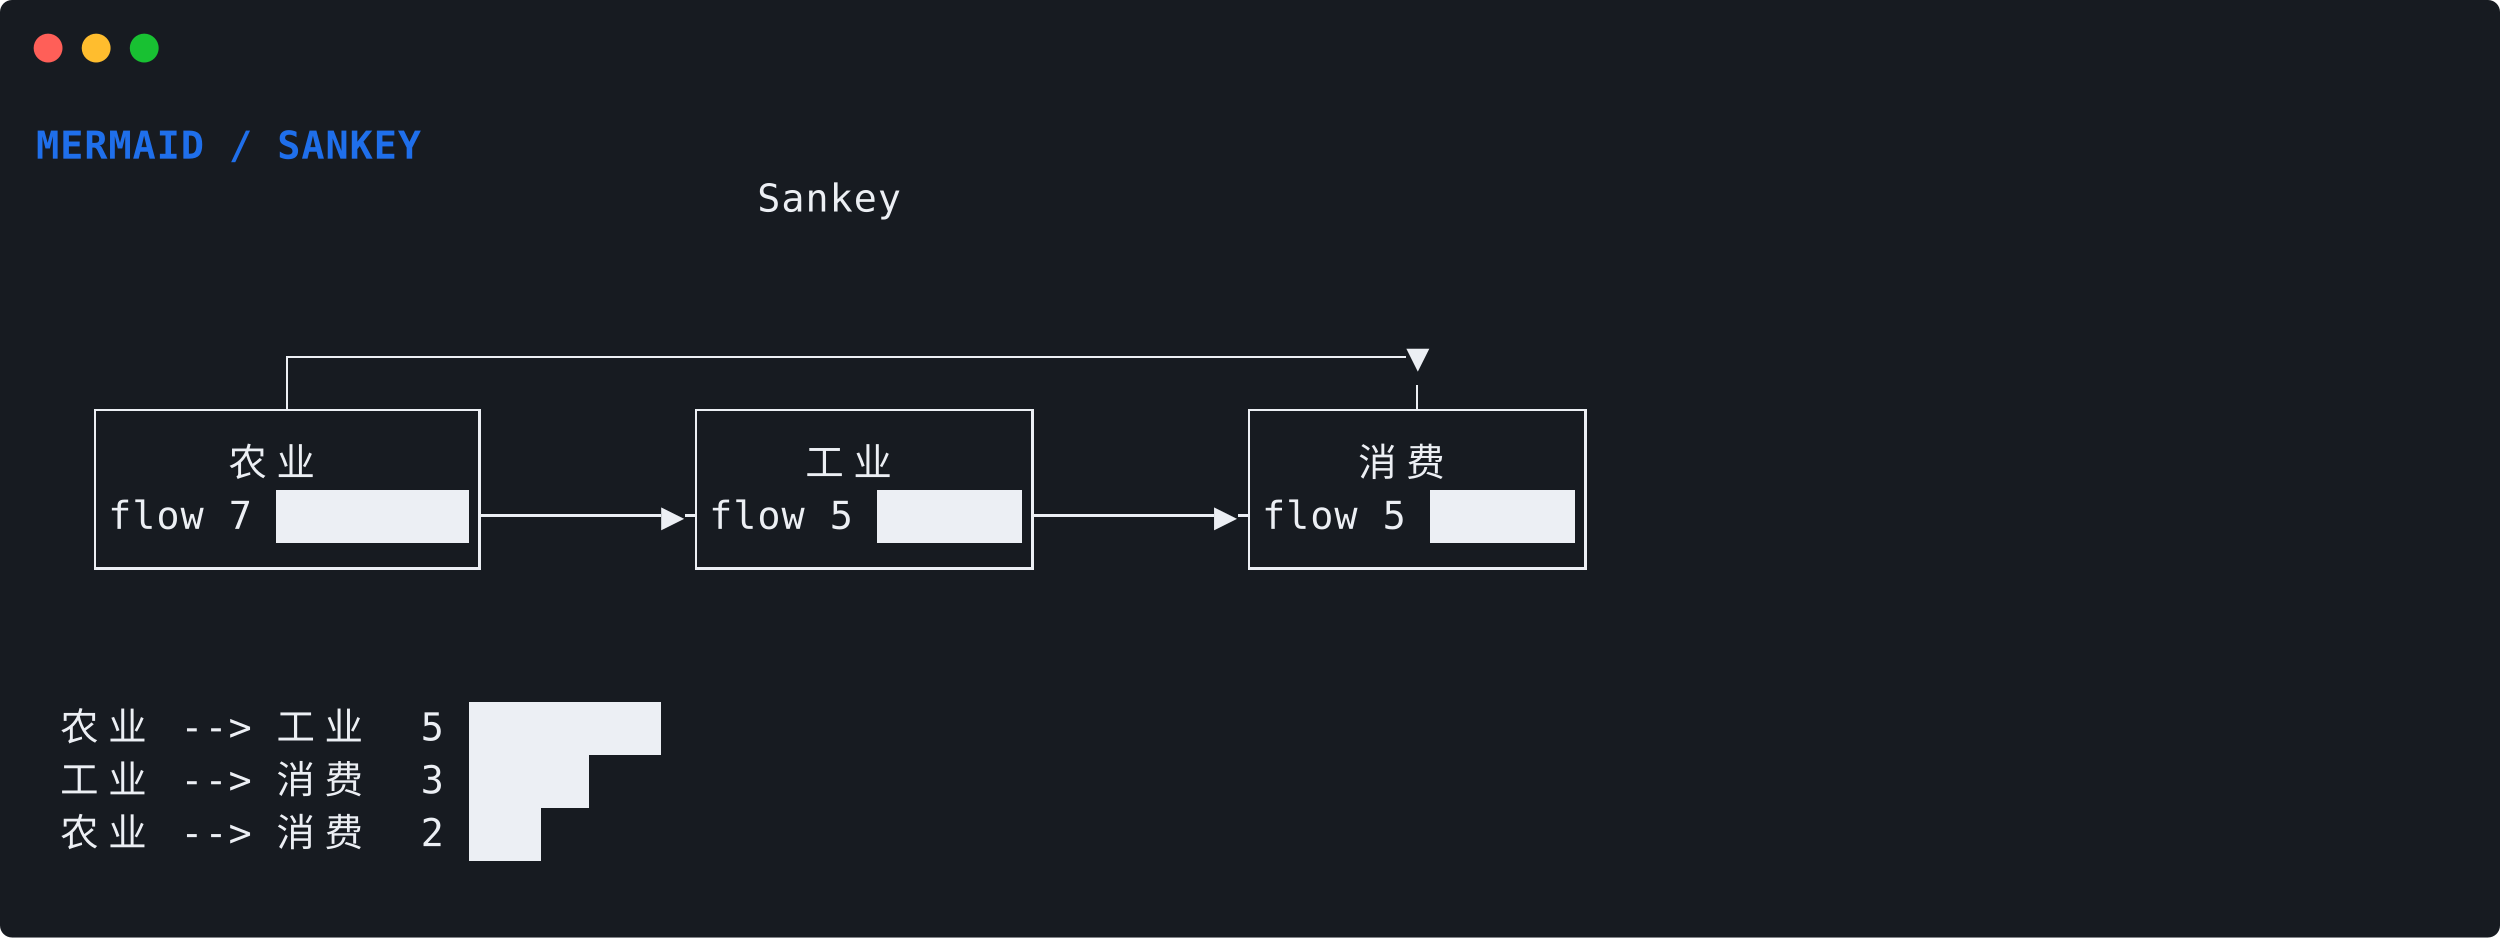
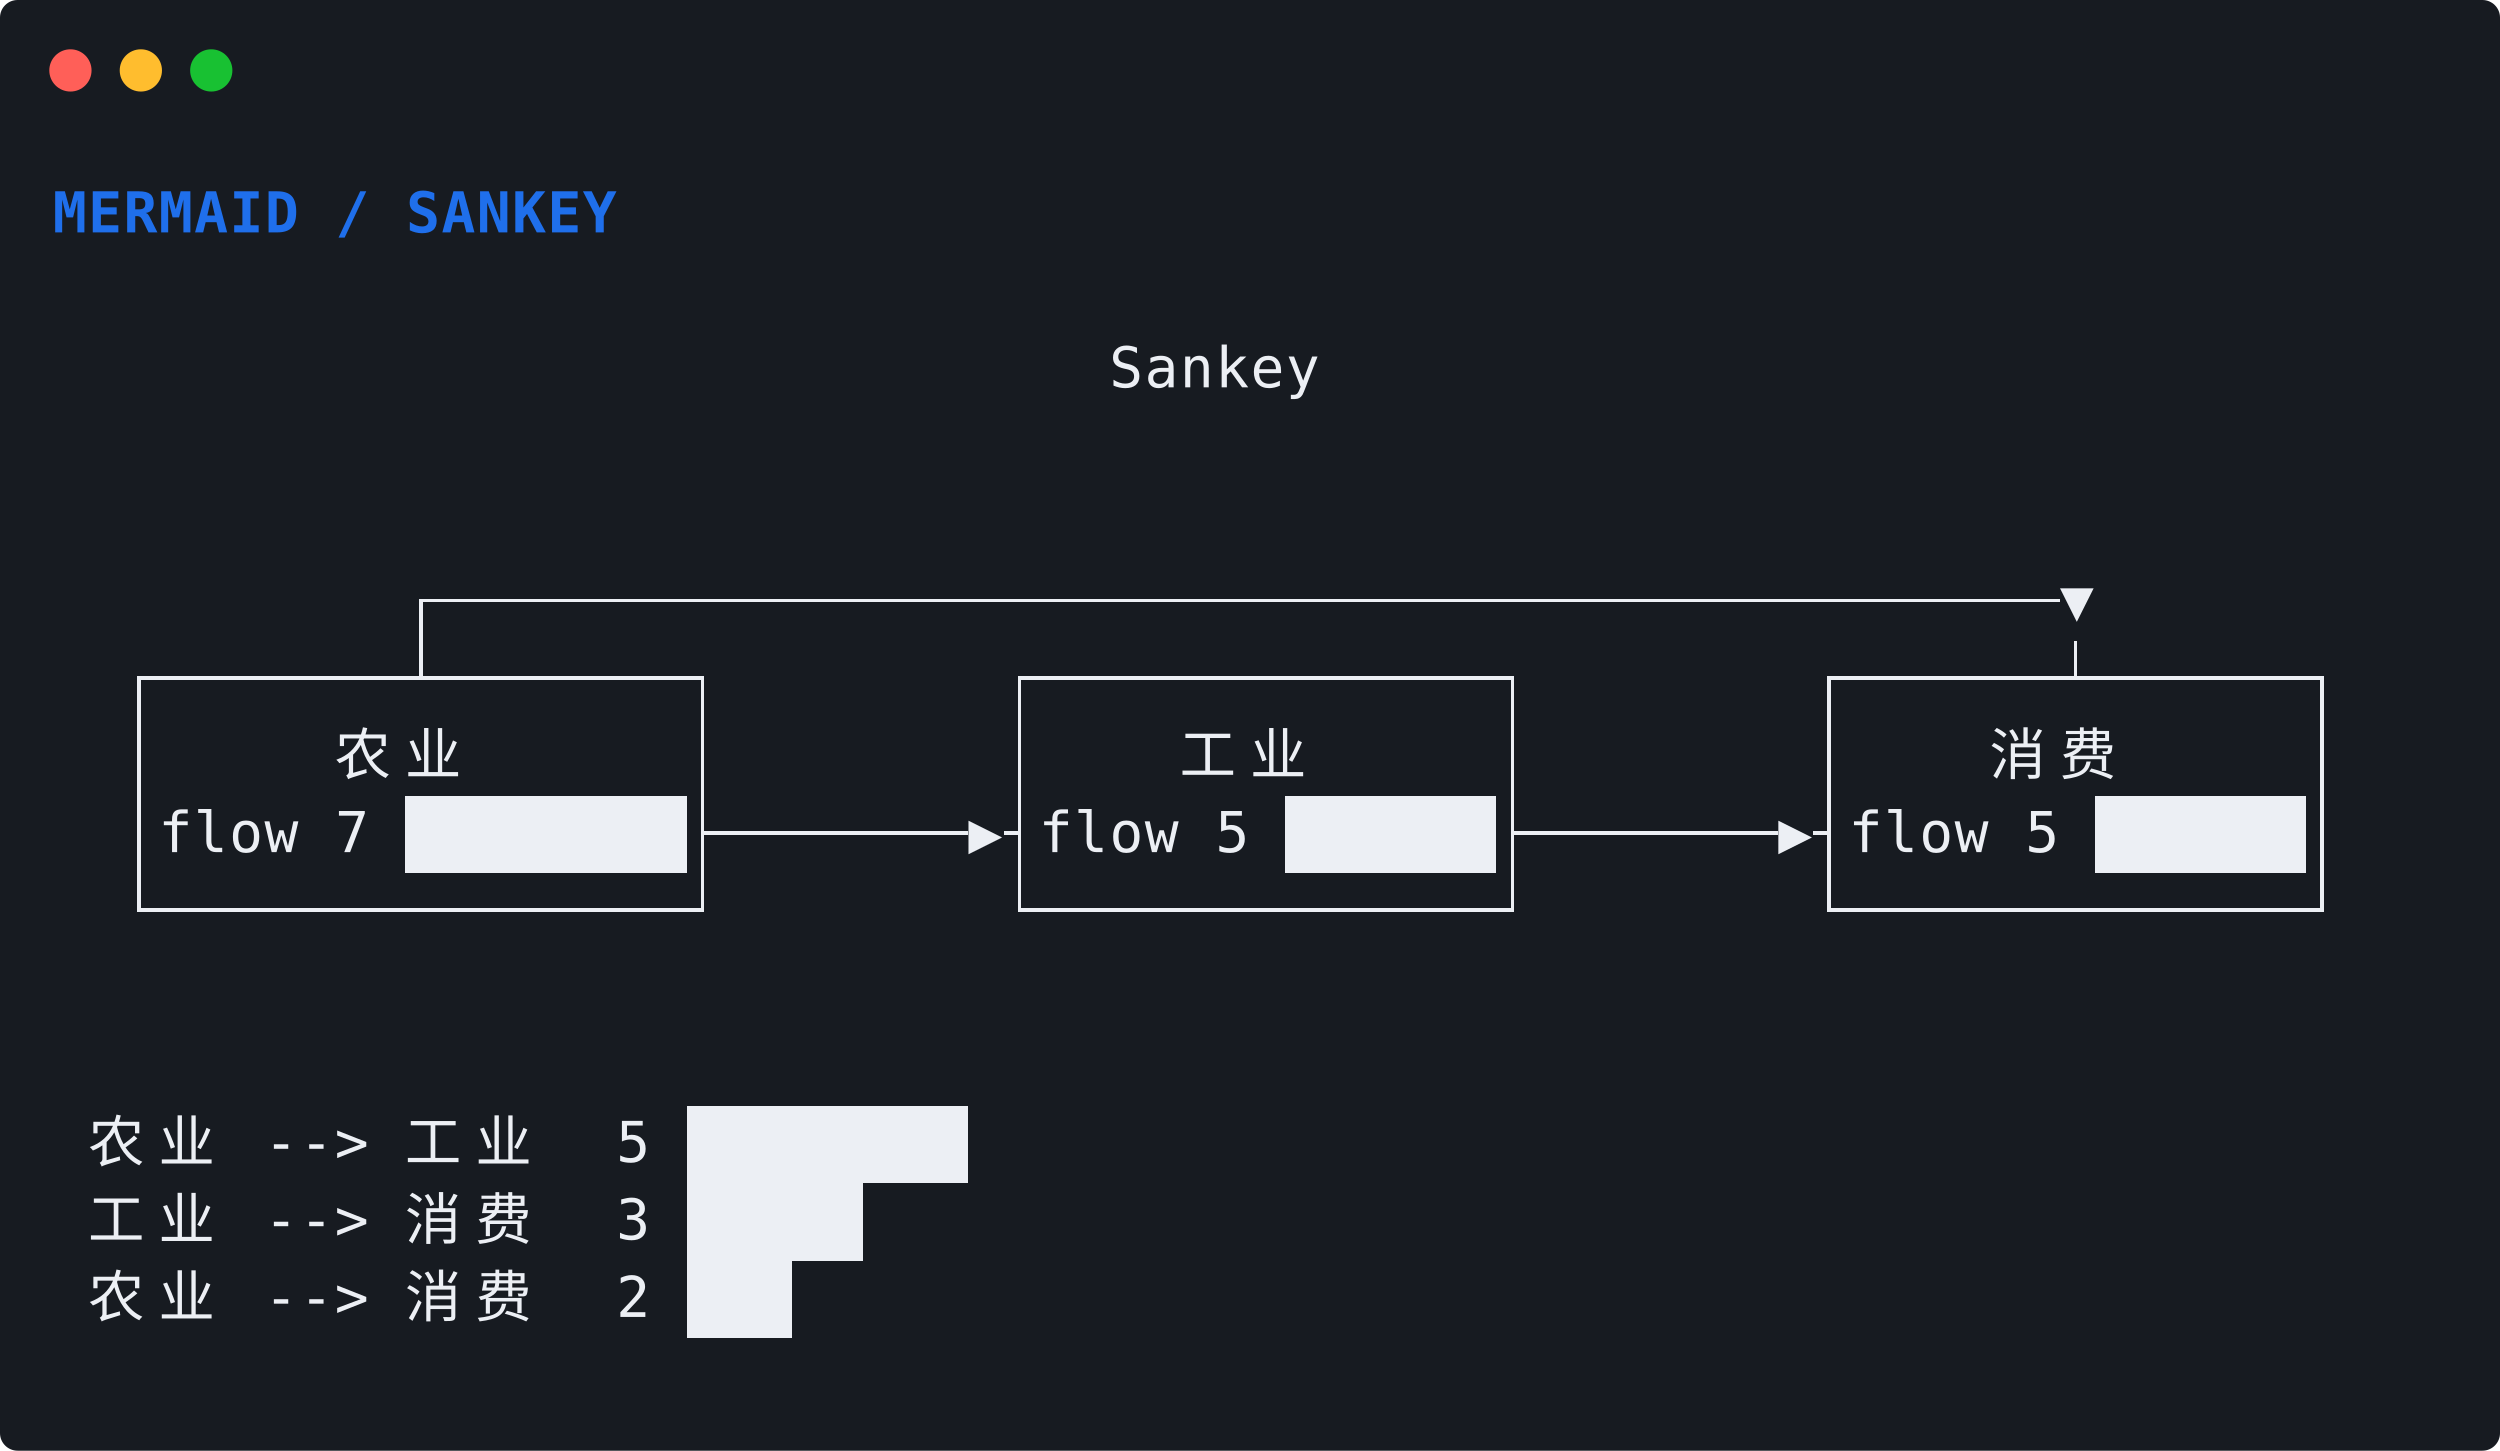
- <svg xmlns="http://www.w3.org/2000/svg" width="1040" height="390" viewBox="0 0 1040 390">
-   <rect width="1040" height="390" rx="5" fill="#171b21" />
+ <svg xmlns="http://www.w3.org/2000/svg" width="710" height="412" viewBox="0 0 710 412">
+   <rect width="710" height="412" rx="5" fill="#171b21" />
  <circle cx="20" cy="20" r="6" fill="#ff5f58" />
  <circle cx="40" cy="20" r="6" fill="#ffbd2e" />
  <circle cx="60" cy="20" r="6" fill="#18c132" />
-   <svg x="15" y="50" width="1000" height="330" viewBox="0 0 1000 330" overflow="hidden">
+   <svg x="15" y="50" width="670" height="352" viewBox="0 0 670 352" overflow="hidden">
    <style>.s0{fill:#1f6feb;font-weight:700}text{white-space:pre;font-kerning:none;font-variant-ligatures:none;font-synthesis:none;font-optical-sizing:none;-webkit-font-smoothing:antialiased;text-rendering:optimizeLegibility;text-decoration-skip-ink:none;text-decoration-thickness:1px;text-underline-offset:2px;letter-spacing:0.4px}</style>
    <g font-family="'JetBrains Mono','Fira Code','SF Mono',Menlo,Consolas,'DejaVu Sans Mono','Liberation Mono','Symbols Nerd Font Mono','Symbols Nerd Font','Powerline Symbols','Apple Symbols','Segoe UI Symbol','Noto Sans Symbols 2','Noto Sans Symbols','Apple Color Emoji','Segoe UI Emoji','Noto Color Emoji',monospace" font-size="16" fill="#eceff4" shape-rendering="crispEdges">
      <defs>
        <g id="c">
          <rect width="10" height="22" fill="#6a737d" />
        </g>
      </defs>
      <g class="r">
        <g transform="translate(0 0)">
          <g transform="translate(0 0)">
            <text y="16" class="s0">MERMAID / SANKEY</text>
          </g>
-           <g transform="translate(0 22)">
+           <g transform="translate(0 44)">
            <text x="300" y="16">Sankey</text>
          </g>
-           <g transform="translate(0 88)">
+           <g transform="translate(0 110)">
            <path d="M104 10h6v1H104M104 10h1v12H104M110 10h460v1H110" />
            <text x="570" y="16">▼</text>
          </g>
-           <g transform="translate(0 110)">
+           <g transform="translate(0 132)">
            <path d="M24 10h6v1H24M24 10h1v12H24M30 10h70v1H30M100 10h10v1H100M104 0h1v11H104M110 10h70v1H110M180 10h5v1H180M184 10h1v12H184M274 10h6v1H274M274 10h1v12H274M280 10h130v1H280M410 10h5v1H410M414 10h1v12H414M504 10h6v1H504M504 10h1v12H504M510 10h60v1H510M570 10h10v1H570M574 0h1v11H574M580 10h60v1H580M640 10h5v1H640M644 10h1v12H644" />
          </g>
-           <g transform="translate(0 132)">
+           <g transform="translate(0 154)">
            <path d="M24 0h1v22H24M184 0h1v22H184M274 0h1v22H274M414 0h1v22H414M504 0h1v22H504M644 0h1v22H644" />
            <text x="80" y="16">农</text>
            <text x="100" y="16">业</text>
            <text x="320" y="16">工</text>
            <text x="340" y="16">业</text>
            <text x="550" y="16">消</text>
            <text x="570" y="16">费</text>
          </g>
-           <g transform="translate(0 154)">
+           <g transform="translate(0 176)">
            <path d="M24 0h1v22H24M100 0h80v22H100M184 10h6v1H184M184 0h1v22H184M190 10h70v1H190M270 10h5v1H270M274 0h1v22H274M350 0h60v22H350M414 10h6v1H414M414 0h1v22H414M420 10h70v1H420M500 10h5v1H500M504 0h1v22H504M580 0h60v22H580M644 0h1v22H644" />
            <text x="30" y="16">flow 7</text>
            <text x="260" y="16">▶</text>
            <text x="280" y="16">flow 5</text>
            <text x="490" y="16">▶</text>
            <text x="510" y="16">flow 5</text>
          </g>
-           <g transform="translate(0 176)">
+           <g transform="translate(0 198)">
            <path d="M24 10h6v1H24M24 0h1v11H24M30 10h150v1H30M180 10h5v1H180M184 0h1v11H184M274 10h6v1H274M274 0h1v11H274M280 10h130v1H280M410 10h5v1H410M414 0h1v11H414M504 10h6v1H504M504 0h1v11H504M510 10h130v1H510M640 10h5v1H640M644 0h1v11H644" />
          </g>
-           <g transform="translate(0 242)">
+           <g transform="translate(0 264)">
            <path d="M180 0h80v22H180" />
            <text x="10" y="16">农</text>
            <text x="30" y="16">业</text>
            <text x="60" y="16">--&gt;</text>
            <text x="100" y="16">工</text>
            <text x="120" y="16">业</text>
            <text x="160" y="16">5</text>
          </g>
-           <g transform="translate(0 264)">
+           <g transform="translate(0 286)">
            <path d="M180 0h50v22H180" />
            <text x="10" y="16">工</text>
            <text x="30" y="16">业</text>
            <text x="60" y="16">--&gt;</text>
            <text x="100" y="16">消</text>
            <text x="120" y="16">费</text>
            <text x="160" y="16">3</text>
          </g>
-           <g transform="translate(0 286)">
+           <g transform="translate(0 308)">
            <path d="M180 0h30v22H180" />
            <text x="10" y="16">农</text>
            <text x="30" y="16">业</text>
            <text x="60" y="16">--&gt;</text>
            <text x="100" y="16">消</text>
            <text x="120" y="16">费</text>
            <text x="160" y="16">2</text>
          </g>
        </g>
      </g>
    </g>
  </svg>
</svg>
